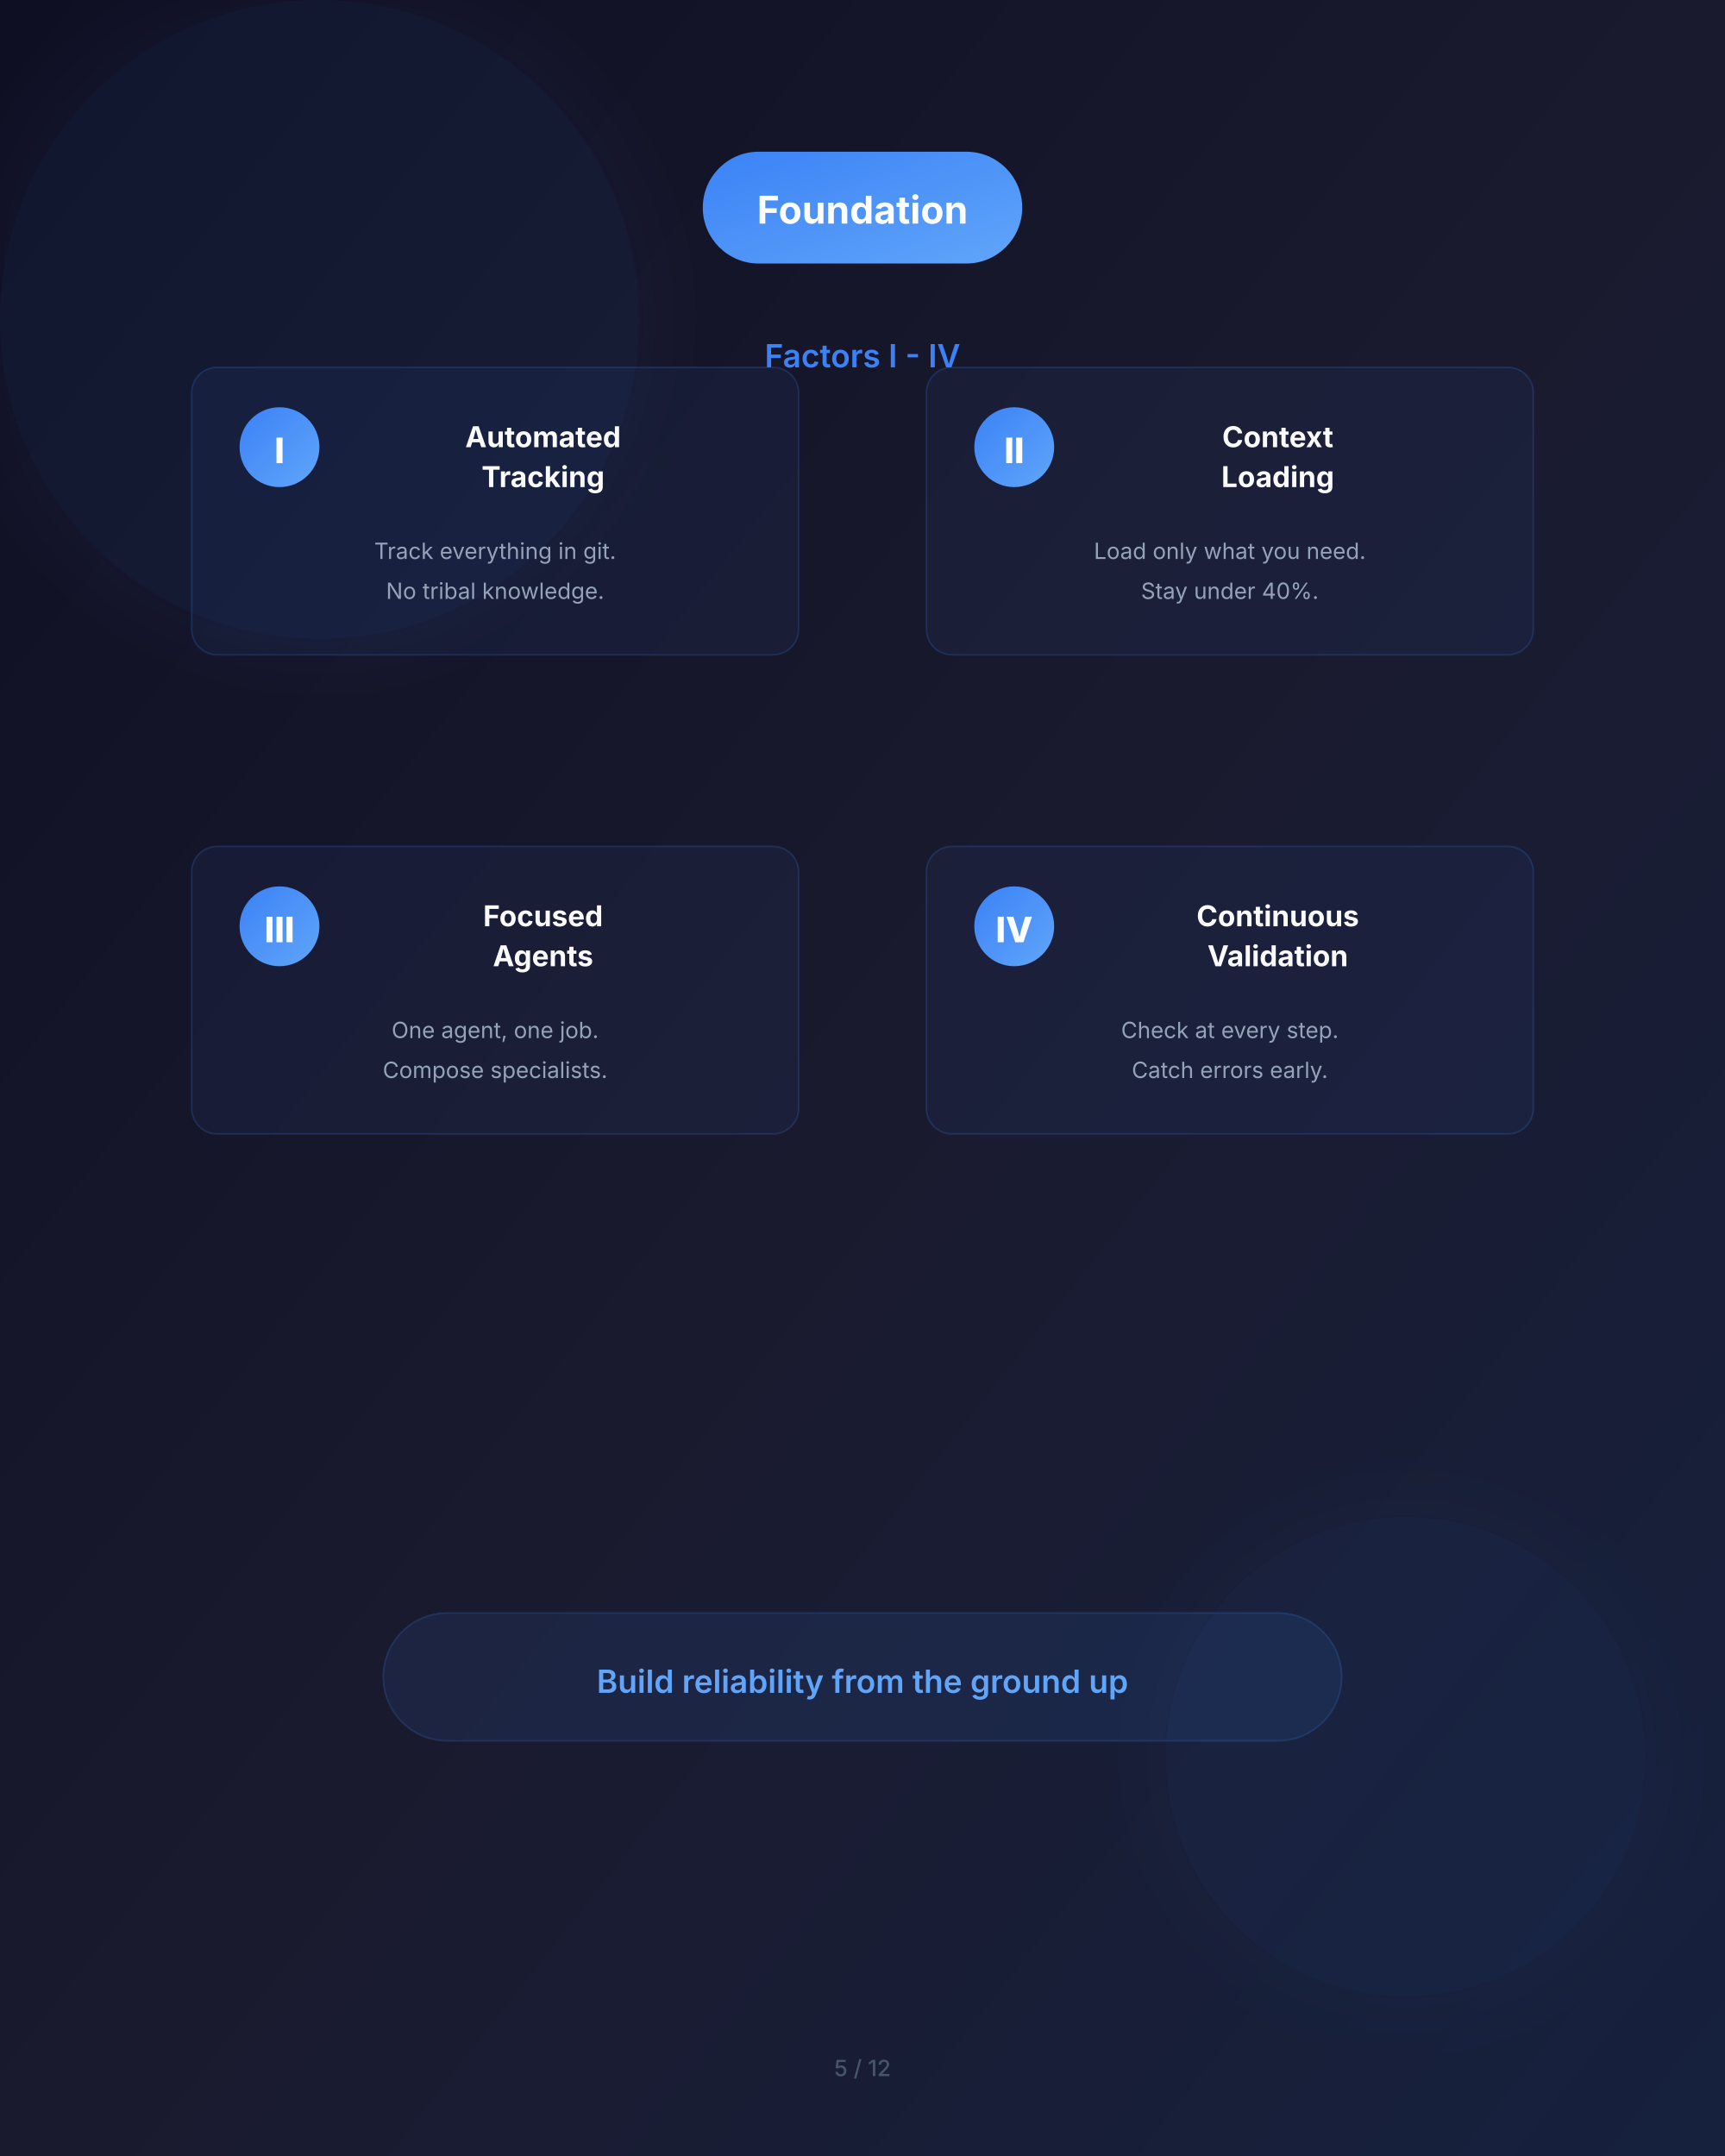
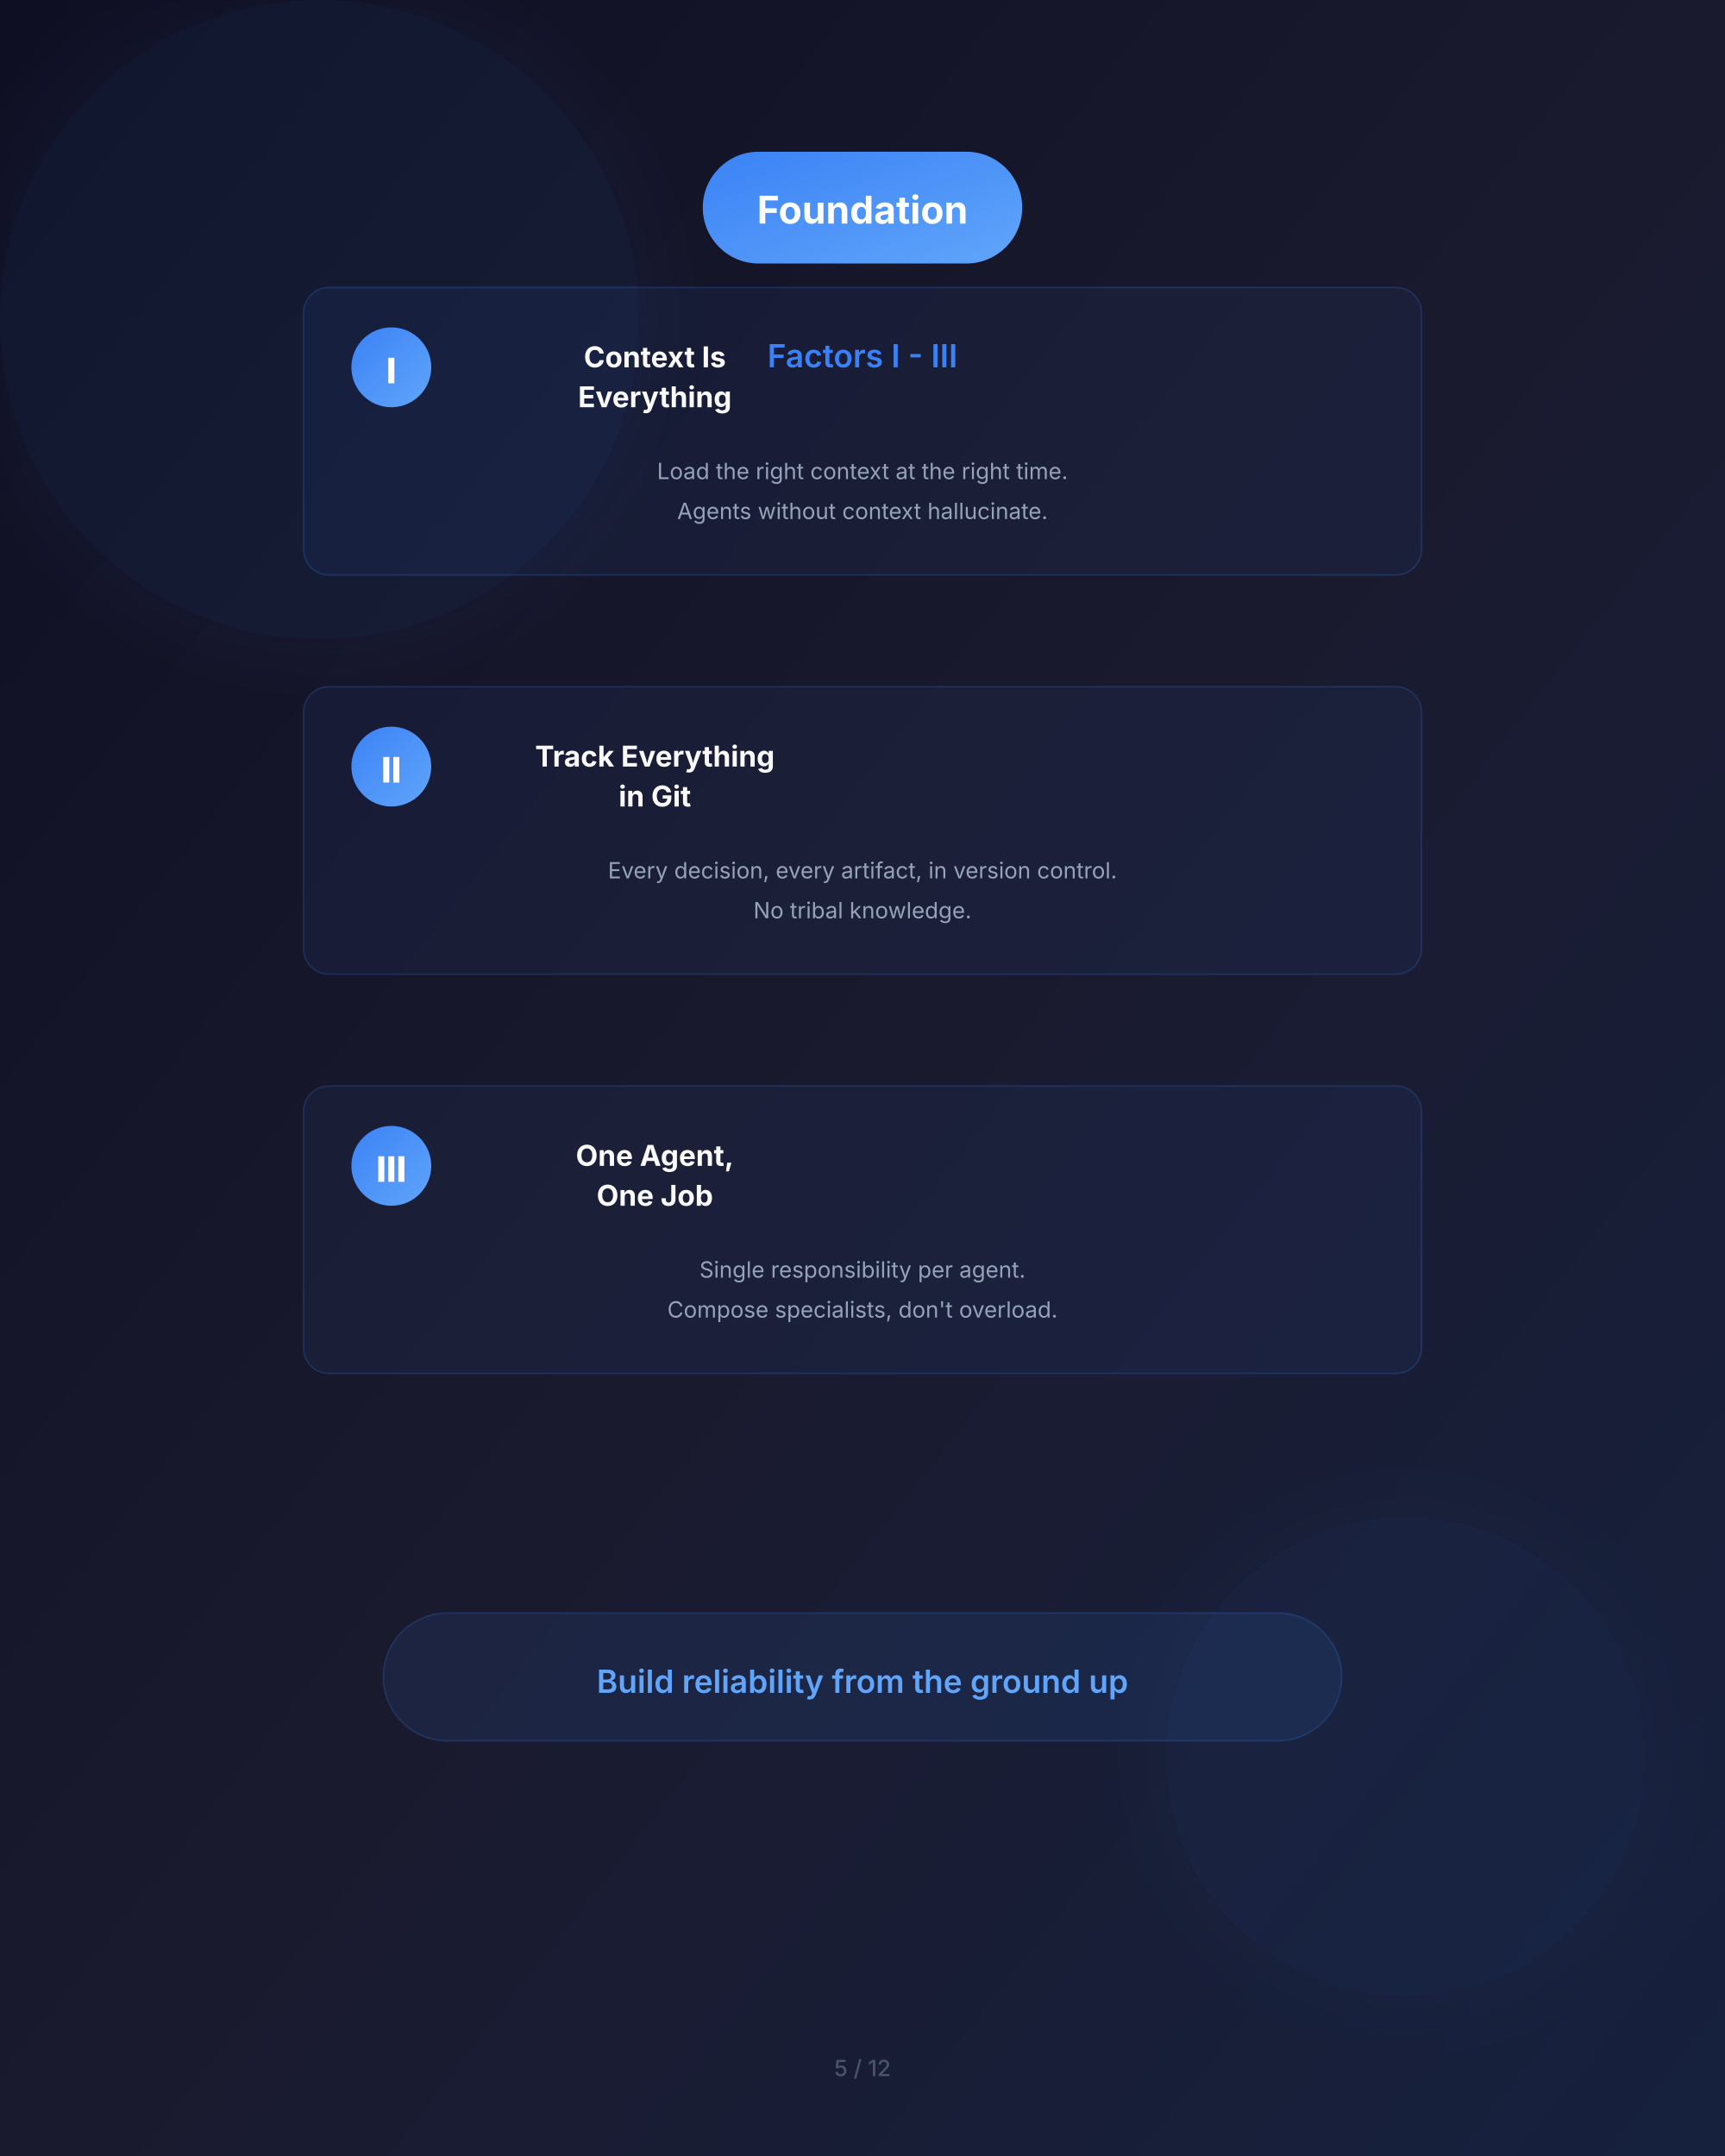
<svg xmlns="http://www.w3.org/2000/svg" viewBox="0 0 1080 1350">
  <defs>
    <linearGradient id="darkBg" x1="0%" y1="0%" x2="100%" y2="100%">
      <stop offset="0%" style="stop-color:#0F0F23" />
      <stop offset="50%" style="stop-color:#1a1a2e" />
      <stop offset="100%" style="stop-color:#16213e" />
    </linearGradient>
    <linearGradient id="blueGrad" x1="0%" y1="0%" x2="100%" y2="100%">
      <stop offset="0%" style="stop-color:#3B82F6" />
      <stop offset="100%" style="stop-color:#60A5FA" />
    </linearGradient>
    <filter id="glow" x="-50%" y="-50%" width="200%" height="200%">
      <feGaussianBlur stdDeviation="25" result="coloredBlur" />
      <feMerge>
        <feMergeNode in="coloredBlur" />
        <feMergeNode in="SourceGraphic" />
      </feMerge>
    </filter>
  </defs>
  <rect width="1080" height="1350" fill="url(#darkBg)" />
  <ellipse cx="200" cy="200" rx="200" ry="200" fill="#3B82F6" opacity="0.06" filter="url(#glow)" />
  <ellipse cx="880" cy="1100" rx="150" ry="150" fill="#3B82F6" opacity="0.04" filter="url(#glow)" />
  <g transform="translate(540, 130)">
    <rect x="-100" y="-35" width="200" height="70" rx="35" fill="url(#blueGrad)" />
    <text x="0" y="10" text-anchor="middle" font-family="Inter, -apple-system, sans-serif" font-size="24" font-weight="700" fill="#FFFFFF">Foundation</text>
  </g>
-   <text x="540" y="230" text-anchor="middle" font-family="Inter, -apple-system, sans-serif" font-size="20" font-weight="600" fill="#3B82F6">Factors I - IV</text>
+   <text x="540" y="230" text-anchor="middle" font-family="Inter, -apple-system, sans-serif" font-size="20" font-weight="600" fill="#3B82F6">Factors I - III</text>
  <g transform="translate(540, 520)">
-     <g transform="translate(-230, -200)">
-       <rect x="-190" y="-90" width="380" height="180" rx="16" fill="rgba(59,130,246,0.06)" stroke="rgba(59,130,246,0.2)" stroke-width="1" />
-       <rect x="-160" y="-65" width="50" height="50" rx="25" fill="url(#blueGrad)" />
-       <text x="-135" y="-30" text-anchor="middle" font-family="Inter, -apple-system, sans-serif" font-size="22" font-weight="800" fill="#FFFFFF">I</text>
-       <text x="30" y="-40" text-anchor="middle" font-family="Inter, -apple-system, sans-serif" font-size="18" font-weight="700" fill="#FAFAFA">Automated</text>
-       <text x="30" y="-15" text-anchor="middle" font-family="Inter, -apple-system, sans-serif" font-size="18" font-weight="700" fill="#FAFAFA">Tracking</text>
-       <text x="0" y="30" text-anchor="middle" font-family="Inter, -apple-system, sans-serif" font-size="14" fill="#94A3B8">Track everything in git.</text>
+     <g transform="translate(0, -250)">
+       <rect x="-350" y="-90" width="700" height="180" rx="16" fill="rgba(59,130,246,0.06)" stroke="rgba(59,130,246,0.2)" stroke-width="1" />
+       <rect x="-320" y="-65" width="50" height="50" rx="25" fill="url(#blueGrad)" />
+       <text x="-295" y="-30" text-anchor="middle" font-family="Inter, -apple-system, sans-serif" font-size="22" font-weight="800" fill="#FFFFFF">I</text>
+       <text x="-130" y="-40" text-anchor="middle" font-family="Inter, -apple-system, sans-serif" font-size="18" font-weight="700" fill="#FAFAFA">Context Is</text>
+       <text x="-130" y="-15" text-anchor="middle" font-family="Inter, -apple-system, sans-serif" font-size="18" font-weight="700" fill="#FAFAFA">Everything</text>
+       <text x="0" y="30" text-anchor="middle" font-family="Inter, -apple-system, sans-serif" font-size="14" fill="#94A3B8">Load the right context at the right time.</text>
+       <text x="0" y="55" text-anchor="middle" font-family="Inter, -apple-system, sans-serif" font-size="14" fill="#94A3B8">Agents without context hallucinate.</text>
+     </g>
+     <g transform="translate(0, 0)">
+       <rect x="-350" y="-90" width="700" height="180" rx="16" fill="rgba(59,130,246,0.06)" stroke="rgba(59,130,246,0.2)" stroke-width="1" />
+       <rect x="-320" y="-65" width="50" height="50" rx="25" fill="url(#blueGrad)" />
+       <text x="-295" y="-30" text-anchor="middle" font-family="Inter, -apple-system, sans-serif" font-size="22" font-weight="800" fill="#FFFFFF">II</text>
+       <text x="-130" y="-40" text-anchor="middle" font-family="Inter, -apple-system, sans-serif" font-size="18" font-weight="700" fill="#FAFAFA">Track Everything</text>
+       <text x="-130" y="-15" text-anchor="middle" font-family="Inter, -apple-system, sans-serif" font-size="18" font-weight="700" fill="#FAFAFA">in Git</text>
+       <text x="0" y="30" text-anchor="middle" font-family="Inter, -apple-system, sans-serif" font-size="14" fill="#94A3B8">Every decision, every artifact, in version control.</text>
      <text x="0" y="55" text-anchor="middle" font-family="Inter, -apple-system, sans-serif" font-size="14" fill="#94A3B8">No tribal knowledge.</text>
    </g>
-     <g transform="translate(230, -200)">
-       <rect x="-190" y="-90" width="380" height="180" rx="16" fill="rgba(59,130,246,0.06)" stroke="rgba(59,130,246,0.2)" stroke-width="1" />
-       <rect x="-160" y="-65" width="50" height="50" rx="25" fill="url(#blueGrad)" />
-       <text x="-135" y="-30" text-anchor="middle" font-family="Inter, -apple-system, sans-serif" font-size="22" font-weight="800" fill="#FFFFFF">II</text>
-       <text x="30" y="-40" text-anchor="middle" font-family="Inter, -apple-system, sans-serif" font-size="18" font-weight="700" fill="#FAFAFA">Context</text>
-       <text x="30" y="-15" text-anchor="middle" font-family="Inter, -apple-system, sans-serif" font-size="18" font-weight="700" fill="#FAFAFA">Loading</text>
-       <text x="0" y="30" text-anchor="middle" font-family="Inter, -apple-system, sans-serif" font-size="14" fill="#94A3B8">Load only what you need.</text>
-       <text x="0" y="55" text-anchor="middle" font-family="Inter, -apple-system, sans-serif" font-size="14" fill="#94A3B8">Stay under 40%.</text>
-     </g>
-     <g transform="translate(-230, 100)">
-       <rect x="-190" y="-90" width="380" height="180" rx="16" fill="rgba(59,130,246,0.06)" stroke="rgba(59,130,246,0.2)" stroke-width="1" />
-       <rect x="-160" y="-65" width="50" height="50" rx="25" fill="url(#blueGrad)" />
-       <text x="-135" y="-30" text-anchor="middle" font-family="Inter, -apple-system, sans-serif" font-size="22" font-weight="800" fill="#FFFFFF">III</text>
-       <text x="30" y="-40" text-anchor="middle" font-family="Inter, -apple-system, sans-serif" font-size="18" font-weight="700" fill="#FAFAFA">Focused</text>
-       <text x="30" y="-15" text-anchor="middle" font-family="Inter, -apple-system, sans-serif" font-size="18" font-weight="700" fill="#FAFAFA">Agents</text>
-       <text x="0" y="30" text-anchor="middle" font-family="Inter, -apple-system, sans-serif" font-size="14" fill="#94A3B8">One agent, one job.</text>
-       <text x="0" y="55" text-anchor="middle" font-family="Inter, -apple-system, sans-serif" font-size="14" fill="#94A3B8">Compose specialists.</text>
-     </g>
-     <g transform="translate(230, 100)">
-       <rect x="-190" y="-90" width="380" height="180" rx="16" fill="rgba(59,130,246,0.06)" stroke="rgba(59,130,246,0.2)" stroke-width="1" />
-       <rect x="-160" y="-65" width="50" height="50" rx="25" fill="url(#blueGrad)" />
-       <text x="-135" y="-30" text-anchor="middle" font-family="Inter, -apple-system, sans-serif" font-size="22" font-weight="800" fill="#FFFFFF">IV</text>
-       <text x="30" y="-40" text-anchor="middle" font-family="Inter, -apple-system, sans-serif" font-size="18" font-weight="700" fill="#FAFAFA">Continuous</text>
-       <text x="30" y="-15" text-anchor="middle" font-family="Inter, -apple-system, sans-serif" font-size="18" font-weight="700" fill="#FAFAFA">Validation</text>
-       <text x="0" y="30" text-anchor="middle" font-family="Inter, -apple-system, sans-serif" font-size="14" fill="#94A3B8">Check at every step.</text>
-       <text x="0" y="55" text-anchor="middle" font-family="Inter, -apple-system, sans-serif" font-size="14" fill="#94A3B8">Catch errors early.</text>
+     <g transform="translate(0, 250)">
+       <rect x="-350" y="-90" width="700" height="180" rx="16" fill="rgba(59,130,246,0.06)" stroke="rgba(59,130,246,0.2)" stroke-width="1" />
+       <rect x="-320" y="-65" width="50" height="50" rx="25" fill="url(#blueGrad)" />
+       <text x="-295" y="-30" text-anchor="middle" font-family="Inter, -apple-system, sans-serif" font-size="22" font-weight="800" fill="#FFFFFF">III</text>
+       <text x="-130" y="-40" text-anchor="middle" font-family="Inter, -apple-system, sans-serif" font-size="18" font-weight="700" fill="#FAFAFA">One Agent,</text>
+       <text x="-130" y="-15" text-anchor="middle" font-family="Inter, -apple-system, sans-serif" font-size="18" font-weight="700" fill="#FAFAFA">One Job</text>
+       <text x="0" y="30" text-anchor="middle" font-family="Inter, -apple-system, sans-serif" font-size="14" fill="#94A3B8">Single responsibility per agent.</text>
+       <text x="0" y="55" text-anchor="middle" font-family="Inter, -apple-system, sans-serif" font-size="14" fill="#94A3B8">Compose specialists, don't overload.</text>
    </g>
  </g>
  <g transform="translate(540, 1050)">
    <rect x="-300" y="-40" width="600" height="80" rx="40" fill="rgba(59,130,246,0.1)" stroke="rgba(59,130,246,0.2)" stroke-width="1" />
    <text x="0" y="10" text-anchor="middle" font-family="Inter, -apple-system, sans-serif" font-size="20" font-weight="600" fill="#60A5FA">
      Build reliability from the ground up
    </text>
  </g>
  <text x="540" y="1300" text-anchor="middle" font-family="Inter, -apple-system, sans-serif" font-size="14" font-weight="500" fill="#475569">5 / 12</text>
</svg>
